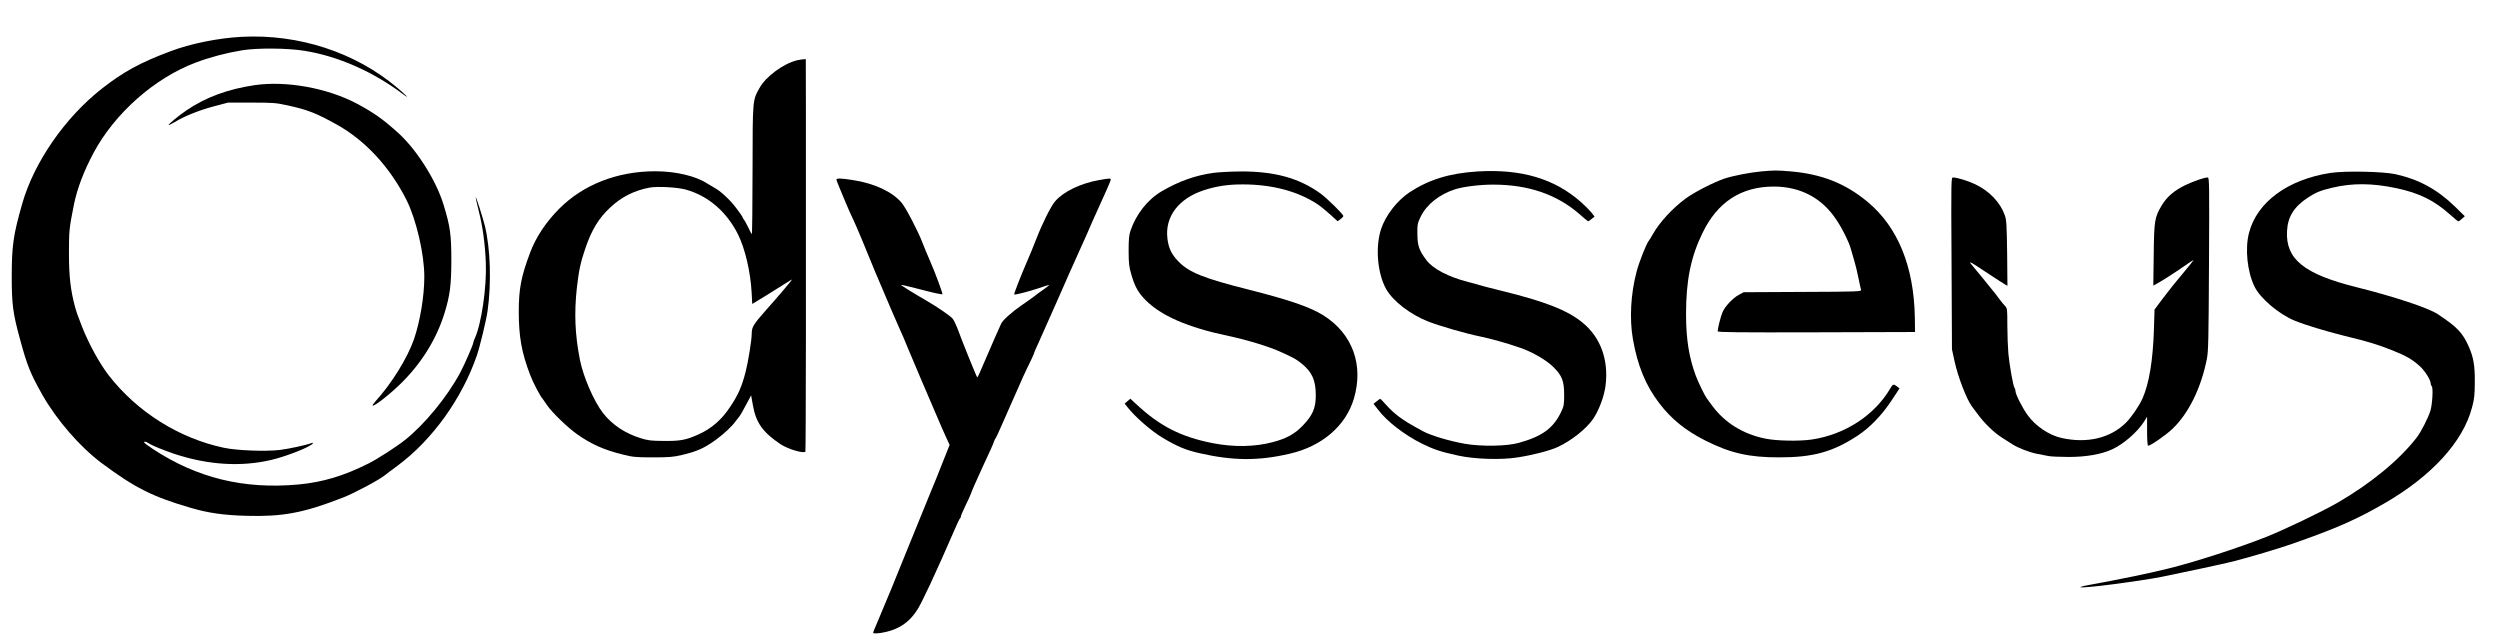
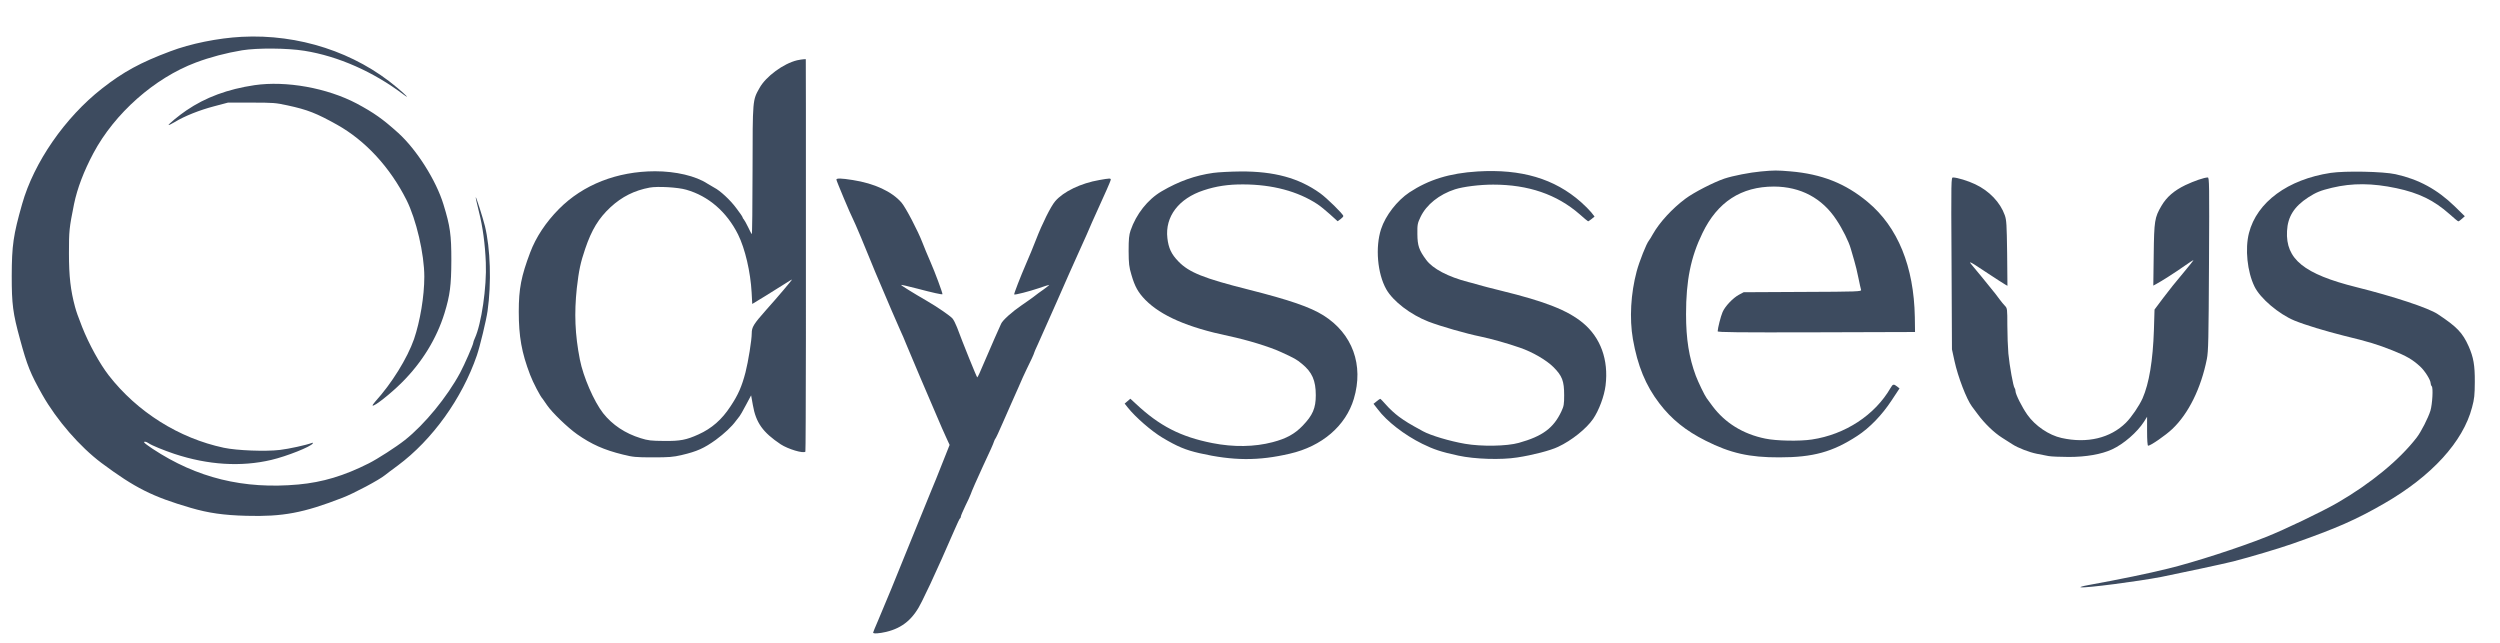
<svg xmlns="http://www.w3.org/2000/svg" version="1.0" width="2451pt" height="630pt" viewBox="0 0 2451 630" preserveAspectRatio="xMidYMid meet">
-   <g transform="translate(0,630) scale(0.1,-0.1)" fill="#000000" stroke="none">
+   <g transform="translate(0,630) scale(0.1,-0.1)" fill="#3D4B5F" stroke="none">
    <path d="M2370 5939 c-232 -12 -503 -67 -700 -142 -294 -110 -462 -202 -670 -365 -363 -284 -668 -725 -783 -1132 -87 -306 -101 -405 -102 -705 0 -278 11 -365 81 -620 70 -259 102 -338 220 -547 141 -248 367 -508 579 -667 328 -244 498 -330 875 -440 175 -51 322 -72 545 -78 358 -10 559 28 943 177 112 43 360 175 417 222 11 9 67 52 125 94 339 252 630 657 775 1079 30 87 92 344 105 435 39 275 28 614 -26 835 -20 80 -86 287 -90 282 -2 -2 12 -65 31 -141 38 -148 61 -322 68 -501 10 -237 -43 -601 -108 -742 -8 -17 -15 -36 -15 -43 0 -18 -87 -217 -129 -295 -128 -238 -349 -507 -541 -659 -86 -68 -266 -184 -355 -229 -242 -122 -452 -185 -690 -207 -536 -49 -996 64 -1429 350 -41 27 -77 54 -81 60 -9 15 18 12 43 -6 30 -21 148 -69 252 -104 330 -109 653 -129 950 -59 152 36 386 129 406 161 5 8 1 9 -10 5 -52 -20 -225 -58 -311 -68 -142 -17 -422 -6 -550 21 -439 93 -849 350 -1129 710 -89 115 -194 306 -261 475 -47 121 -53 139 -69 195 -44 163 -60 300 -60 525 0 222 2 246 50 485 32 154 95 320 190 499 209 391 598 735 1004 888 141 53 298 94 454 120 150 24 443 22 611 -5 331 -53 677 -206 971 -429 67 -50 26 -6 -64 69 -410 346 -964 526 -1522 497z" />
    <path d="M7815 5709 c-134 -32 -306 -158 -369 -272 -68 -122 -67 -106 -68 -805 0 -347 -4 -630 -7 -627 -4 2 -20 32 -36 67 -17 35 -36 69 -42 76 -7 7 -13 17 -13 22 0 5 -28 46 -62 90 -59 80 -159 172 -215 200 -15 8 -46 26 -68 40 -114 75 -310 121 -513 121 -372 -1 -705 -131 -942 -370 -128 -129 -226 -277 -282 -426 -88 -233 -112 -355 -112 -580 0 -244 28 -402 111 -619 28 -75 102 -216 123 -236 3 -3 22 -30 43 -62 49 -72 201 -219 296 -286 140 -98 263 -153 446 -198 99 -25 128 -28 295 -28 159 0 199 3 284 23 150 35 220 67 334 149 84 62 156 129 198 187 16 22 32 42 35 45 4 3 31 50 60 105 l53 99 17 -95 c30 -174 98 -268 273 -385 72 -47 221 -92 242 -72 5 5 7 1833 5 3366 l-1 482 -22 -1 c-13 -1 -41 -5 -63 -10z m-1087 -1269 c218 -62 397 -217 508 -439 69 -139 122 -367 133 -569 l6 -112 125 76 c69 42 155 96 192 120 37 24 70 44 73 44 5 0 -144 -177 -254 -299 -123 -139 -141 -168 -141 -229 0 -65 -34 -277 -61 -382 -36 -138 -71 -220 -148 -335 -84 -129 -184 -216 -313 -274 -119 -54 -179 -66 -338 -64 -126 1 -156 4 -229 27 -152 47 -277 130 -368 245 -90 115 -195 357 -228 526 -48 245 -56 454 -30 699 20 174 36 251 82 386 64 189 133 301 249 409 112 103 234 164 384 192 77 14 277 3 358 -21z" />
    <path d="M2495 5465 c-262 -39 -479 -119 -667 -247 -70 -47 -181 -138 -175 -144 2 -2 30 11 61 30 97 59 244 117 385 154 l136 36 230 0 c213 0 239 -2 353 -27 199 -43 284 -77 487 -190 278 -156 518 -416 680 -737 96 -191 175 -531 175 -753 0 -191 -41 -436 -101 -612 -66 -188 -219 -435 -380 -612 -17 -19 -29 -37 -26 -39 13 -13 177 116 287 226 198 197 341 431 418 680 54 176 66 273 67 515 0 253 -11 336 -77 550 -72 236 -262 537 -444 702 -151 136 -239 198 -407 288 -291 153 -691 225 -1002 180z" />
    <path d="M14485 4619 c-273 -17 -477 -80 -667 -205 -121 -81 -234 -226 -278 -360 -58 -178 -36 -436 51 -590 67 -118 237 -248 413 -317 123 -47 370 -118 513 -147 101 -21 262 -66 385 -109 123 -42 260 -122 329 -191 85 -86 104 -135 104 -275 0 -88 -3 -107 -27 -158 -77 -164 -185 -244 -418 -309 -117 -33 -366 -37 -527 -9 -151 26 -337 82 -412 123 -139 76 -170 95 -236 143 -38 28 -94 79 -123 113 -30 34 -57 62 -60 62 -4 -1 -20 -11 -36 -25 l-30 -24 42 -54 c89 -119 262 -252 436 -338 112 -55 183 -79 354 -116 161 -35 420 -43 577 -18 151 23 325 68 400 104 132 61 278 178 344 274 57 84 109 222 122 328 31 252 -49 470 -223 614 -150 123 -368 209 -801 315 -89 22 -187 47 -217 56 -30 9 -77 23 -105 29 -197 51 -349 130 -413 218 -70 94 -85 139 -86 252 -1 93 1 105 31 168 57 120 183 221 338 271 82 26 242 46 374 46 345 0 624 -96 846 -289 44 -39 82 -71 85 -71 3 0 18 11 34 23 l29 24 -33 42 c-18 22 -63 67 -99 99 -261 231 -586 327 -1016 301z" />
    <path d="M17264 4619 c-109 -10 -273 -42 -358 -70 -106 -36 -299 -135 -382 -197 -129 -96 -254 -232 -319 -347 -15 -27 -33 -57 -40 -65 -23 -27 -93 -203 -119 -300 -58 -218 -72 -462 -37 -665 46 -261 125 -454 259 -629 119 -156 259 -269 455 -367 242 -122 428 -164 722 -163 331 0 522 53 763 210 122 79 244 206 337 348 l78 118 -24 19 c-33 26 -42 24 -63 -13 -154 -267 -445 -458 -773 -507 -120 -18 -347 -14 -456 9 -218 44 -395 154 -518 319 -27 36 -52 71 -56 76 -20 26 -83 157 -107 220 -67 181 -96 360 -96 605 0 330 46 559 161 795 147 305 380 456 701 456 261 -1 472 -113 612 -326 61 -91 122 -215 141 -283 8 -26 23 -78 34 -117 12 -38 30 -115 41 -170 11 -55 23 -108 26 -117 5 -16 -32 -18 -573 -20 l-578 -3 -45 -24 c-59 -31 -138 -114 -162 -171 -18 -41 -47 -157 -48 -188 0 -10 197 -12 968 -10 l967 3 -2 145 c-9 497 -166 883 -461 1129 -219 183 -452 275 -760 301 -131 11 -158 11 -288 -1z" />
    <path d="M11895 4605 c-177 -25 -336 -81 -507 -181 -136 -80 -249 -223 -304 -384 -15 -44 -19 -84 -19 -200 1 -127 4 -156 28 -236 33 -114 66 -172 136 -244 154 -156 415 -270 816 -354 184 -39 400 -105 515 -158 125 -57 153 -72 203 -114 101 -82 137 -164 137 -309 0 -127 -30 -196 -129 -299 -78 -81 -160 -126 -294 -161 -178 -47 -383 -50 -591 -9 -310 61 -519 168 -752 387 l-52 48 -28 -24 -28 -24 32 -40 c74 -93 229 -228 337 -293 147 -88 229 -122 365 -153 329 -75 578 -77 885 -5 315 72 549 273 628 538 99 331 -13 639 -298 818 -131 82 -332 151 -735 253 -437 110 -583 168 -687 276 -69 71 -97 131 -108 229 -24 210 111 388 355 468 123 41 242 59 390 58 284 -1 533 -67 725 -193 28 -18 83 -63 124 -100 l75 -68 28 20 c15 11 28 25 28 31 0 18 -162 177 -228 224 -208 149 -450 215 -780 213 -98 -1 -217 -7 -267 -14z" />
    <path d="M22850 4605 c-420 -64 -723 -286 -801 -589 -40 -155 -17 -380 54 -525 56 -116 238 -270 392 -334 99 -41 306 -104 483 -148 247 -60 328 -85 477 -144 138 -55 198 -90 272 -158 47 -43 103 -133 103 -164 0 -10 5 -24 11 -30 15 -15 6 -175 -13 -239 -21 -69 -92 -209 -135 -264 -170 -220 -451 -451 -778 -640 -151 -87 -520 -264 -700 -335 -261 -104 -709 -249 -957 -309 -197 -49 -476 -106 -783 -162 -56 -10 -89 -20 -75 -22 53 -8 555 57 790 102 156 31 624 131 705 152 164 42 455 129 580 173 436 153 622 235 900 395 465 268 773 605 861 942 23 85 26 121 27 249 1 165 -13 242 -60 349 -60 134 -114 191 -303 316 -91 61 -434 174 -799 265 -512 128 -694 274 -679 550 7 141 70 240 208 330 78 50 120 67 232 94 201 48 397 46 633 -4 221 -47 368 -119 520 -254 43 -39 82 -71 86 -71 5 0 21 11 36 25 l28 25 -97 95 c-174 169 -355 267 -582 317 -122 27 -494 34 -636 13z" />
    <path d="M19133 3718 l4 -843 25 -115 c34 -156 118 -374 171 -445 4 -5 29 -39 56 -75 68 -92 160 -181 239 -231 37 -23 83 -53 102 -65 53 -35 167 -79 240 -93 36 -7 87 -17 113 -22 26 -5 116 -9 200 -9 169 0 319 26 423 74 115 53 247 168 314 272 l30 48 0 -142 c0 -85 4 -142 10 -142 24 0 172 102 237 164 159 150 282 400 339 686 15 75 17 189 21 933 4 784 3 847 -12 847 -35 0 -133 -34 -220 -75 -111 -54 -183 -116 -234 -203 -67 -114 -72 -145 -76 -482 l-4 -300 28 15 c46 24 191 116 278 178 44 31 84 57 87 57 4 0 -42 -58 -101 -128 -60 -70 -147 -179 -194 -242 l-86 -115 -6 -200 c-10 -300 -47 -524 -111 -670 -34 -75 -108 -184 -163 -239 -152 -151 -380 -206 -631 -150 -124 27 -259 119 -336 228 -51 72 -116 201 -116 231 0 12 -4 25 -9 31 -13 14 -49 215 -61 338 -5 60 -10 185 -10 276 0 161 -1 168 -23 191 -13 13 -37 42 -53 64 -16 22 -33 45 -39 52 -5 6 -41 51 -80 99 -38 48 -97 119 -129 157 -68 80 -68 80 130 -51 82 -54 159 -104 172 -111 l23 -13 -3 319 c-4 282 -6 324 -23 373 -44 125 -152 239 -291 304 -69 33 -177 66 -216 66 -19 0 -20 -6 -15 -842z" />
    <path d="M8200 4539 c0 -12 142 -350 161 -383 14 -24 141 -326 180 -426 16 -41 34 -84 39 -95 5 -11 27 -63 49 -115 69 -165 168 -393 198 -460 17 -36 43 -96 58 -135 15 -38 77 -185 137 -325 60 -140 134 -313 165 -385 30 -71 70 -163 89 -203 l34 -74 -70 -176 c-38 -98 -90 -226 -116 -287 -57 -138 -135 -329 -226 -555 -95 -238 -237 -583 -292 -710 -25 -58 -46 -108 -46 -112 0 -13 60 -9 128 7 163 39 268 128 351 300 29 61 66 137 82 170 39 81 179 394 237 530 26 61 50 111 54 113 5 2 8 10 8 17 0 8 20 55 44 105 25 50 48 100 52 113 6 21 70 167 119 272 73 155 104 225 110 246 4 13 11 26 14 29 4 3 36 70 70 150 35 80 74 168 86 195 13 28 45 100 71 160 26 61 61 139 79 175 37 73 75 156 75 164 0 3 15 38 34 78 18 40 102 228 186 418 83 190 171 388 195 440 24 52 69 151 99 220 29 69 77 177 106 240 28 63 69 154 91 202 21 47 39 91 39 97 0 14 -11 14 -112 -4 -181 -31 -353 -114 -433 -208 -43 -50 -127 -219 -188 -377 -24 -63 -68 -169 -97 -235 -55 -127 -121 -297 -117 -302 7 -6 148 30 239 61 56 20 103 34 105 33 1 -2 -23 -21 -53 -43 -31 -21 -77 -55 -102 -75 -26 -19 -76 -55 -112 -79 -97 -66 -190 -149 -205 -184 -8 -17 -36 -80 -63 -141 -27 -60 -75 -172 -107 -247 -31 -76 -60 -138 -64 -138 -5 0 -142 338 -198 490 -14 36 -34 76 -46 89 -28 29 -148 112 -250 171 -135 78 -257 154 -253 157 2 2 73 -14 157 -36 151 -40 249 -62 249 -55 0 17 -73 214 -116 312 -30 68 -65 153 -79 190 -45 118 -164 345 -206 395 -94 109 -266 189 -479 222 -114 18 -160 19 -160 4z" />
  </g>
</svg>
